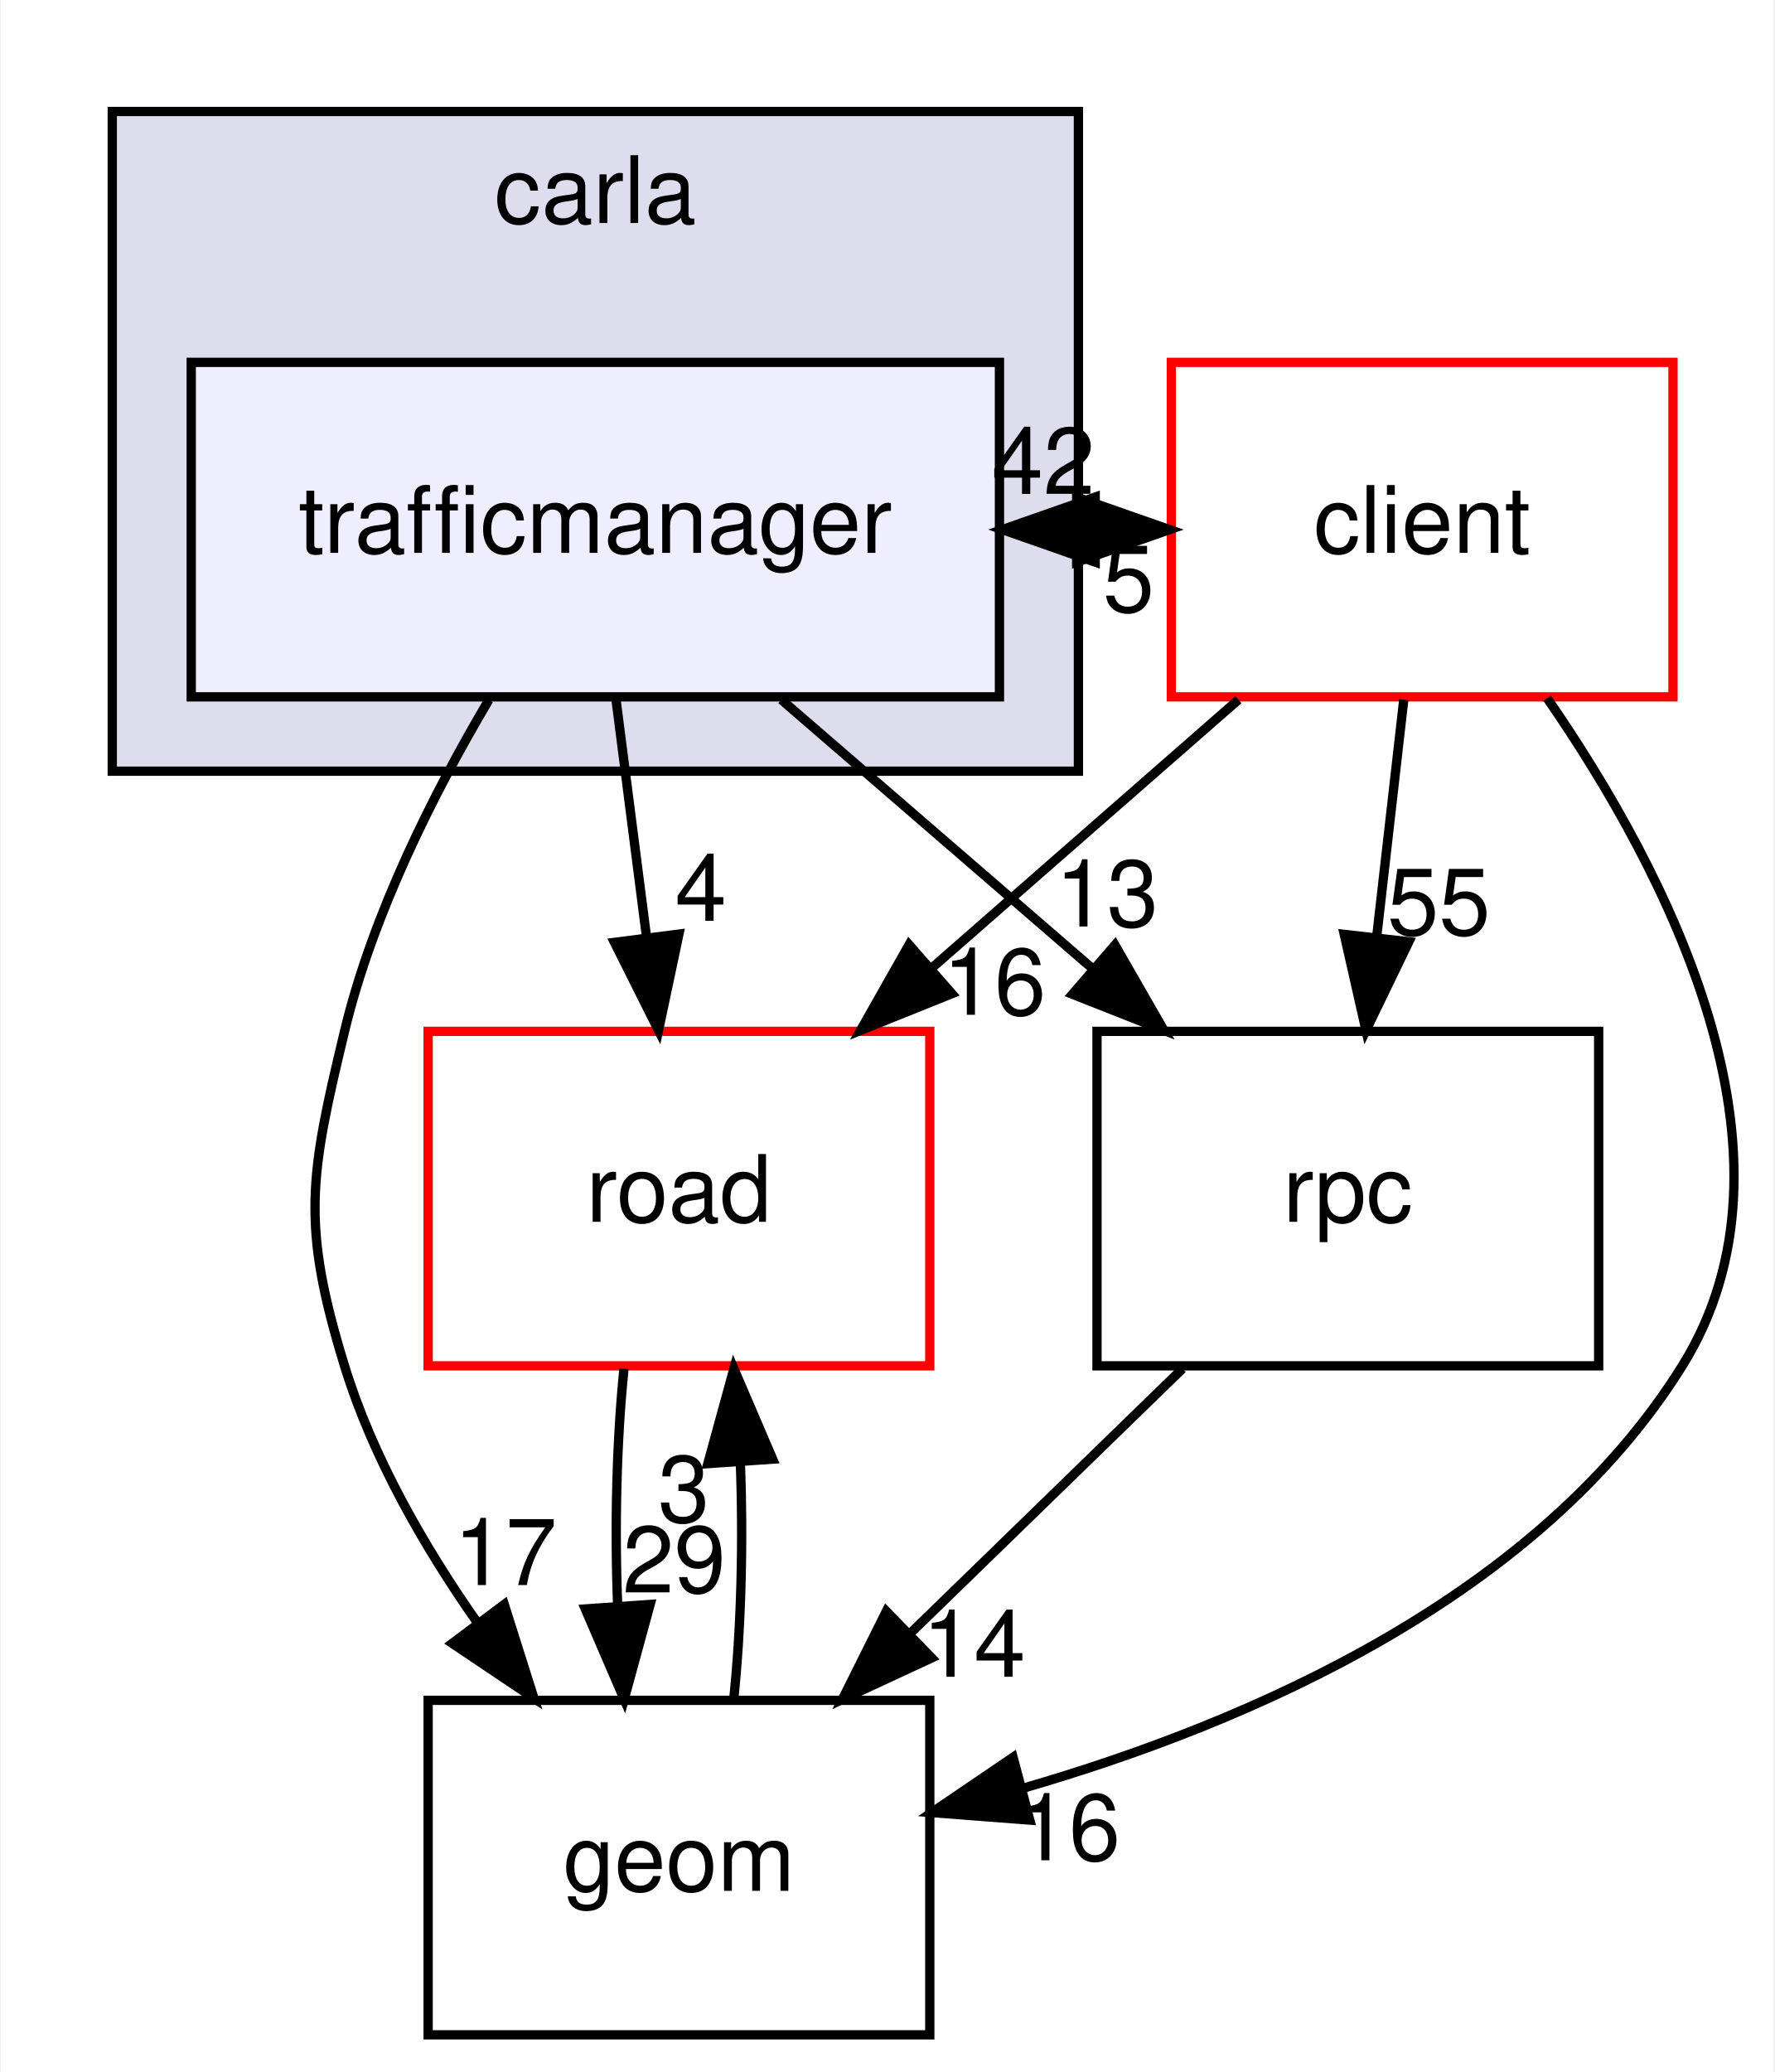
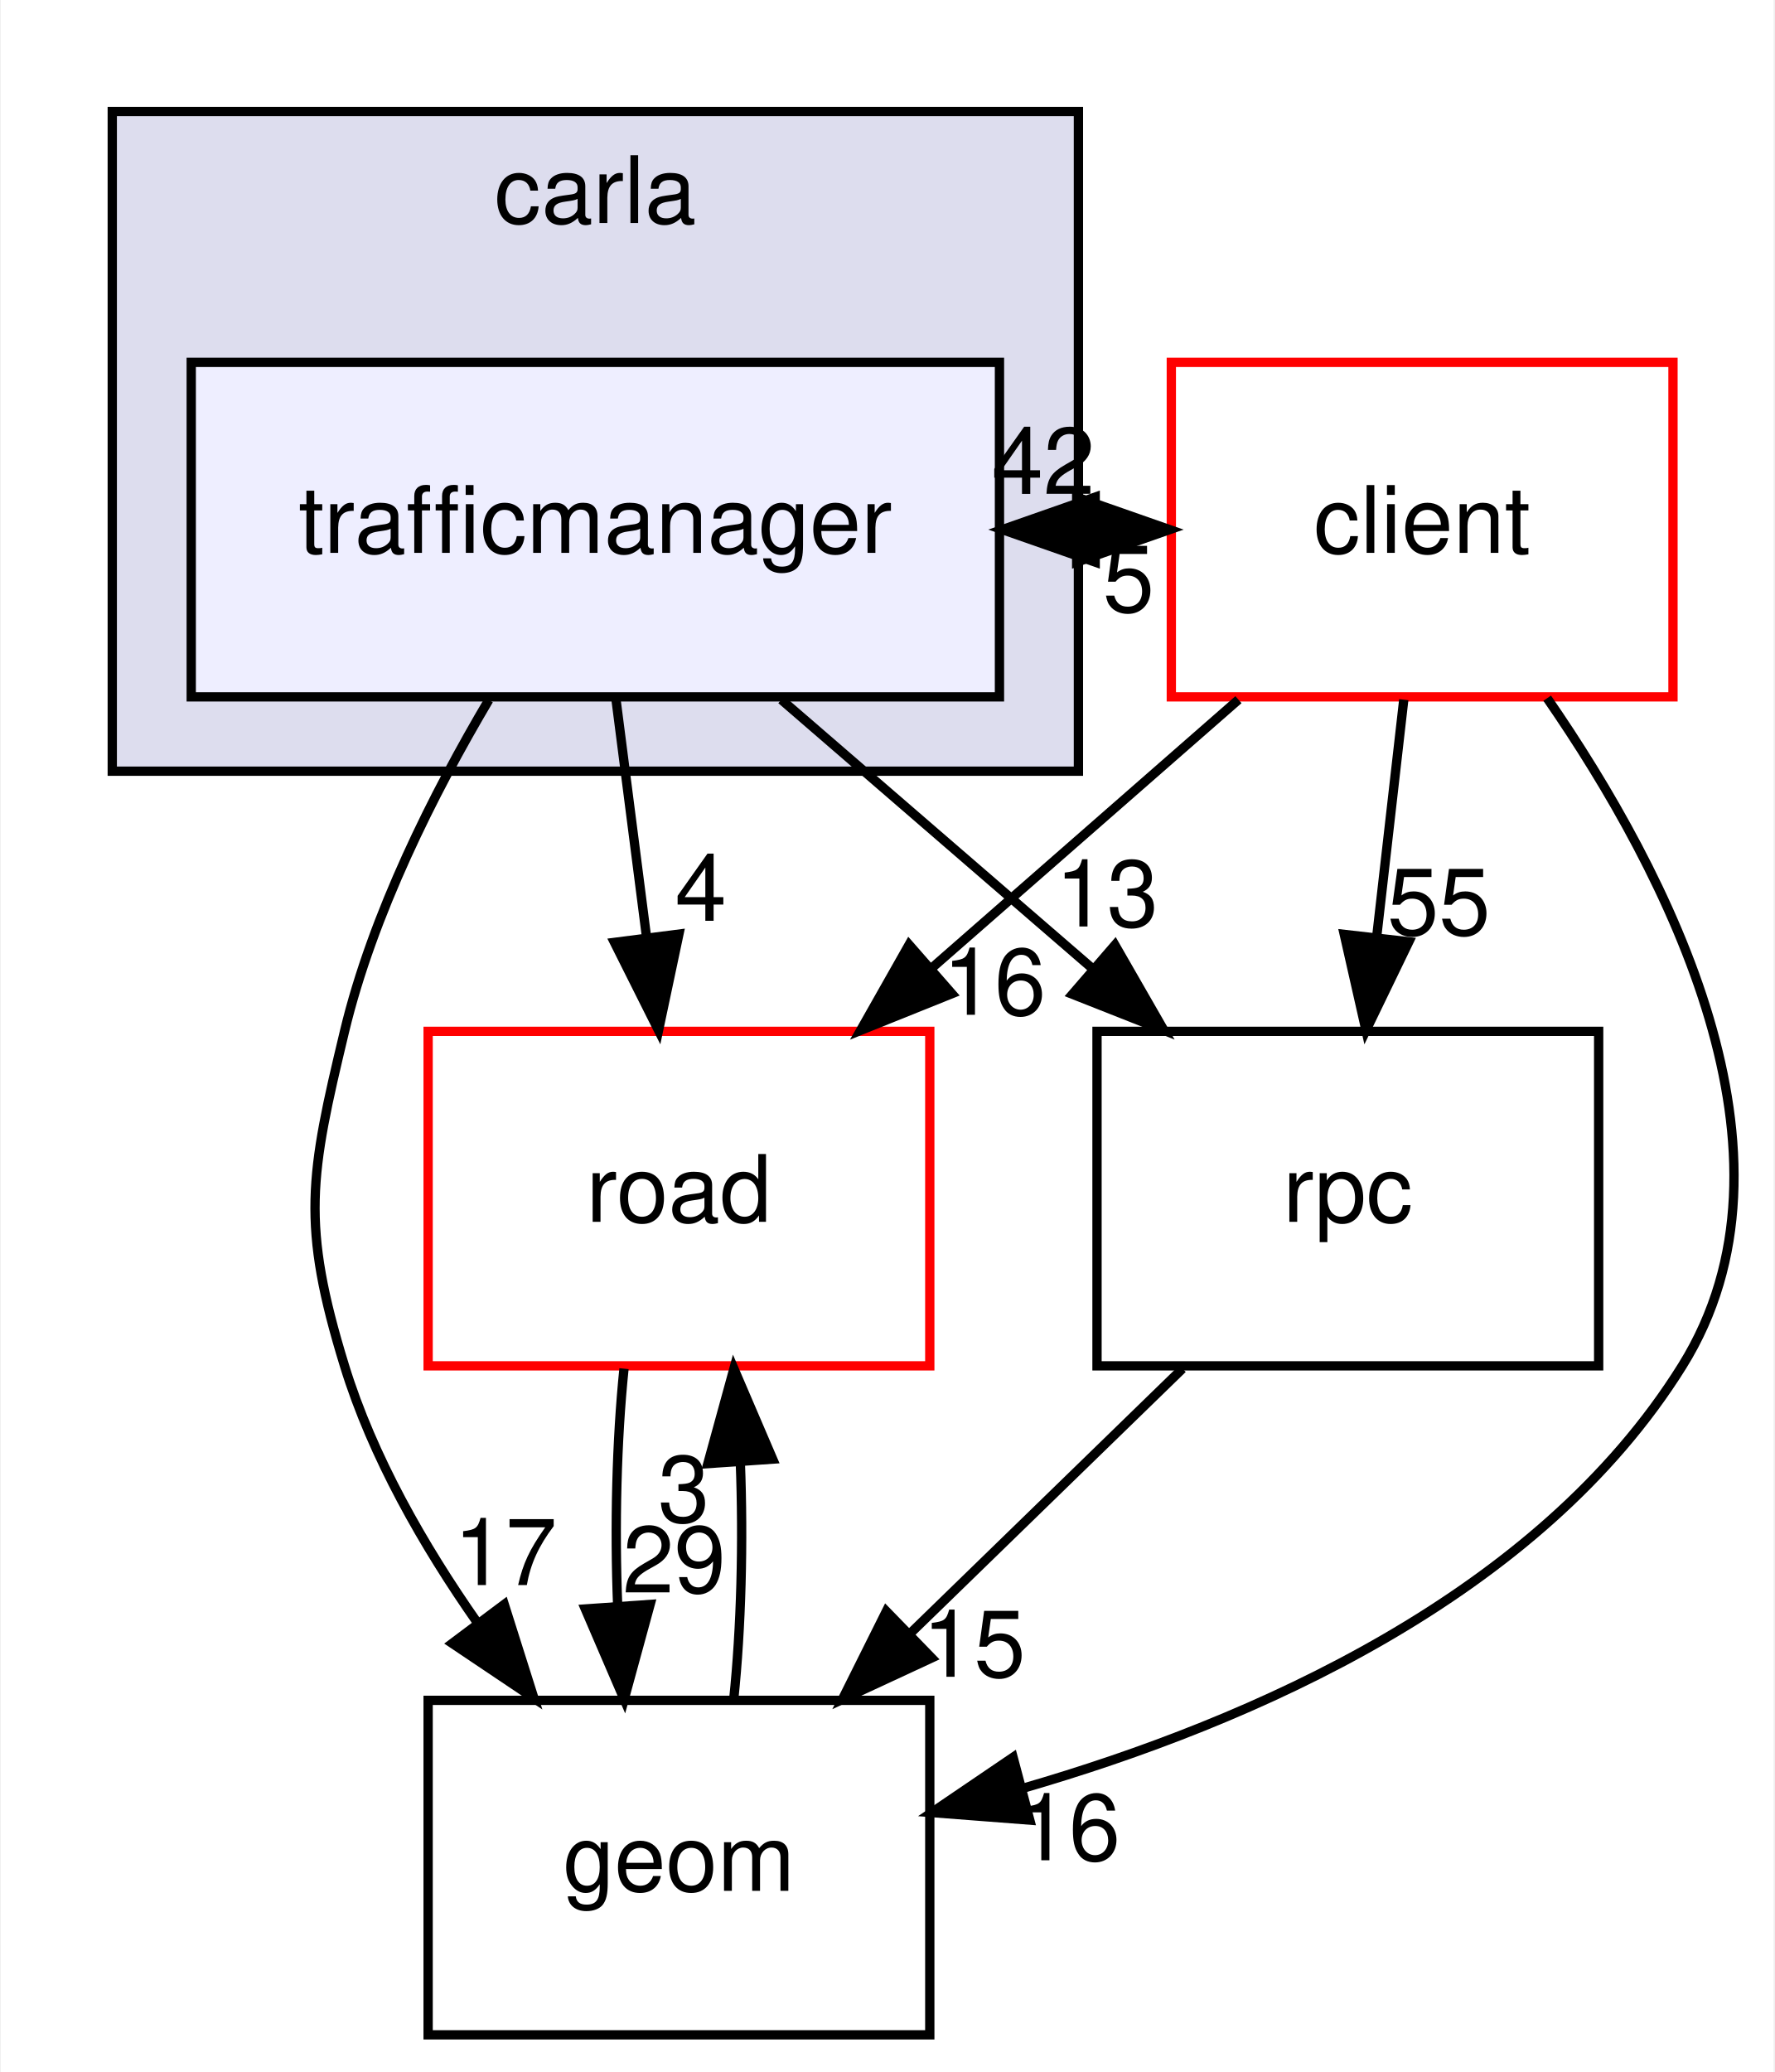
<svg xmlns="http://www.w3.org/2000/svg" xmlns:xlink="http://www.w3.org/1999/xlink" width="191pt" height="223pt" viewBox="0.00 0.00 190.83 223.00">
  <g id="graph0" class="graph" transform="scale(1 1) rotate(0) translate(4 219)">
    <polygon fill="white" stroke="none" points="-4,4 -4,-219 186.825,-219 186.825,4 -4,4" />
    <g id="clust1" class="cluster">
      <g id="a_clust1">
        <a xlink:href="dir_b14cdd661f9a7048a44f1771cd402401.html" target="_top" xlink:title="carla">
          <polygon fill="#ddddee" stroke="black" points="8,-136 8,-207 112,-207 112,-136 8,-136" />
          <text text-anchor="middle" x="60" y="-195" font-family="Helvetica,sans-Serif" font-size="10.00">carla</text>
        </a>
      </g>
    </g>
    <g id="node1" class="node">
      <g id="a_node1">
        <a xlink:href="dir_a8dbe3691941680fc0b6dad001059c22.html" target="_top" xlink:title="trafficmanager">
          <polygon fill="#eeeeff" stroke="black" points="103.5,-180 16.5,-180 16.5,-144 103.5,-144 103.5,-180" />
          <text text-anchor="middle" x="60" y="-159.5" font-family="Helvetica,sans-Serif" font-size="10.00">trafficmanager</text>
        </a>
      </g>
    </g>
    <g id="node2" class="node">
      <g id="a_node2">
        <a xlink:href="dir_8afc3b5d71d319c27bc8bd38d925daae.html" target="_top" xlink:title="road">
          <polygon fill="white" stroke="red" points="96,-108 42,-108 42,-72 96,-72 96,-108" />
          <text text-anchor="middle" x="69" y="-87.5" font-family="Helvetica,sans-Serif" font-size="10.00">road</text>
        </a>
      </g>
    </g>
    <g id="edge2" class="edge">
      <path fill="none" stroke="black" d="M62.225,-143.697C63.217,-135.983 64.408,-126.712 65.514,-118.112" />
      <polygon fill="black" stroke="black" points="68.997,-118.469 66.801,-108.104 62.054,-117.576 68.997,-118.469" />
      <g id="a_edge2-headlabel">
        <a xlink:href="dir_000018_000038.html" target="_top" xlink:title="4">
          <text text-anchor="middle" x="71.355" y="-119.896" font-family="Helvetica,sans-Serif" font-size="10.00">4</text>
        </a>
      </g>
    </g>
    <g id="node3" class="node">
      <g id="a_node3">
        <a xlink:href="dir_83201f30ace02cdf218980110872f8a7.html" target="_top" xlink:title="rpc">
          <polygon fill="none" stroke="black" points="168,-108 114,-108 114,-72 168,-72 168,-108" />
          <text text-anchor="middle" x="141" y="-87.5" font-family="Helvetica,sans-Serif" font-size="10.00">rpc</text>
        </a>
      </g>
    </g>
    <g id="edge3" class="edge">
      <path fill="none" stroke="black" d="M80.022,-143.697C90.126,-134.965 102.536,-124.24 113.518,-114.75" />
      <polygon fill="black" stroke="black" points="115.93,-117.291 121.208,-108.104 111.353,-111.995 115.93,-117.291" />
      <g id="a_edge3-headlabel">
        <a xlink:href="dir_000018_000004.html" target="_top" xlink:title="13">
          <text text-anchor="middle" x="115.067" y="-119.29" font-family="Helvetica,sans-Serif" font-size="10.00">13</text>
        </a>
      </g>
    </g>
    <g id="node4" class="node">
      <g id="a_node4">
        <a xlink:href="dir_8b032d9d353dba85c86dc5364d785bbe.html" target="_top" xlink:title="geom">
          <polygon fill="none" stroke="black" points="96,-36 42,-36 42,-0 96,-0 96,-36" />
          <text text-anchor="middle" x="69" y="-15.5" font-family="Helvetica,sans-Serif" font-size="10.00">geom</text>
        </a>
      </g>
    </g>
    <g id="edge4" class="edge">
      <path fill="none" stroke="black" d="M48.533,-143.667C42.625,-133.689 36.037,-120.652 33,-108 29.265,-92.442 28.297,-87.293 33,-72 36.009,-62.215 41.507,-52.616 47.316,-44.334" />
      <polygon fill="black" stroke="black" points="50.195,-46.328 53.39,-36.226 44.593,-42.131 50.195,-46.328" />
      <g id="a_edge4-headlabel">
        <a xlink:href="dir_000018_000020.html" target="_top" xlink:title="17">
          <text text-anchor="middle" x="50.312" y="-48.407" font-family="Helvetica,sans-Serif" font-size="10.00">17</text>
        </a>
      </g>
    </g>
    <g id="node5" class="node">
      <g id="a_node5">
        <a xlink:href="dir_64d7bb605f27024d49af86070bd3f0b6.html" target="_top" xlink:title="client">
          <polygon fill="white" stroke="red" points="176,-180 122,-180 122,-144 176,-144 176,-180" />
          <text text-anchor="middle" x="149" y="-159.5" font-family="Helvetica,sans-Serif" font-size="10.00">client</text>
        </a>
      </g>
    </g>
    <g id="edge5" class="edge">
      <path fill="none" stroke="black" d="M103.805,-162C106.431,-162 109.057,-162 111.683,-162" />
      <polygon fill="black" stroke="black" points="111.812,-165.5 121.812,-162 111.812,-158.5 111.812,-165.5" />
      <g id="a_edge5-headlabel">
        <a xlink:href="dir_000018_000003.html" target="_top" xlink:title="42">
          <text text-anchor="middle" x="108.218" y="-165.839" font-family="Helvetica,sans-Serif" font-size="10.00">42</text>
        </a>
      </g>
    </g>
    <g id="edge1" class="edge">
      <path fill="none" stroke="black" d="M63.084,-71.697C62.289,-63.983 62.062,-54.712 62.405,-46.112" />
      <polygon fill="black" stroke="black" points="65.898,-46.324 63.105,-36.104 58.915,-45.836 65.898,-46.324" />
      <g id="a_edge1-headlabel">
        <a xlink:href="dir_000038_000020.html" target="_top" xlink:title="29">
          <text text-anchor="middle" x="68.48" y="-47.608" font-family="Helvetica,sans-Serif" font-size="10.00">29</text>
        </a>
      </g>
    </g>
    <g id="edge6" class="edge">
      <path fill="none" stroke="black" d="M123.202,-71.697C114.396,-63.135 103.618,-52.656 93.999,-43.304" />
      <polygon fill="black" stroke="black" points="96.203,-40.566 86.593,-36.104 91.323,-45.585 96.203,-40.566" />
      <g id="a_edge6-headlabel">
-         <a xlink:href="dir_000004_000020.html" target="_top" xlink:title="14">
-           <text text-anchor="middle" x="100.759" y="-38.536" font-family="Helvetica,sans-Serif" font-size="10.00">14</text>
+         <a xlink:href="dir_000004_000020.html" target="_top" xlink:title="15">
+           <text text-anchor="middle" x="100.759" y="-38.536" font-family="Helvetica,sans-Serif" font-size="10.00">15</text>
        </a>
      </g>
    </g>
    <g id="edge7" class="edge">
      <path fill="none" stroke="black" d="M74.895,-36.104C75.701,-43.791 75.937,-53.054 75.604,-61.665" />
      <polygon fill="black" stroke="black" points="72.109,-61.48 74.916,-71.697 79.092,-61.96 72.109,-61.48" />
      <g id="a_edge7-headlabel">
        <a xlink:href="dir_000020_000038.html" target="_top" xlink:title="3">
          <text text-anchor="middle" x="69.522" y="-55.2" font-family="Helvetica,sans-Serif" font-size="10.00">3</text>
        </a>
      </g>
    </g>
    <g id="edge9" class="edge">
      <path fill="none" stroke="black" d="M121.812,-162C119.186,-162 116.56,-162 113.934,-162" />
      <polygon fill="black" stroke="black" points="113.805,-158.5 103.805,-162 113.805,-165.5 113.805,-158.5" />
      <g id="a_edge9-headlabel">
        <a xlink:href="dir_000003_000018.html" target="_top" xlink:title="5">
          <text text-anchor="middle" x="117.399" y="-153.161" font-family="Helvetica,sans-Serif" font-size="10.00">5</text>
        </a>
      </g>
    </g>
    <g id="edge8" class="edge">
      <path fill="none" stroke="black" d="M129.225,-143.697C119.246,-134.965 106.989,-124.24 96.143,-114.75" />
      <polygon fill="black" stroke="black" points="98.378,-112.055 88.548,-108.104 93.769,-117.323 98.378,-112.055" />
      <g id="a_edge8-headlabel">
        <a xlink:href="dir_000003_000038.html" target="_top" xlink:title="16">
          <text text-anchor="middle" x="102.953" y="-109.786" font-family="Helvetica,sans-Serif" font-size="10.00">16</text>
        </a>
      </g>
    </g>
    <g id="edge10" class="edge">
      <path fill="none" stroke="black" d="M147.022,-143.697C146.141,-135.983 145.081,-126.712 144.099,-118.112" />
      <polygon fill="black" stroke="black" points="147.568,-117.642 142.955,-108.104 140.613,-118.437 147.568,-117.642" />
      <g id="a_edge10-headlabel">
        <a xlink:href="dir_000003_000004.html" target="_top" xlink:title="55">
          <text text-anchor="middle" x="150.797" y="-118.391" font-family="Helvetica,sans-Serif" font-size="10.00">55</text>
        </a>
      </g>
    </g>
    <g id="edge11" class="edge">
      <path fill="none" stroke="black" d="M162.457,-143.856C175.418,-125.098 191.135,-94.683 177,-72 161.563,-47.229 130.797,-33.709 106.037,-26.538" />
      <polygon fill="black" stroke="black" points="106.765,-23.109 96.201,-23.922 104.966,-29.874 106.765,-23.109" />
      <g id="a_edge11-headlabel">
        <a xlink:href="dir_000003_000020.html" target="_top" xlink:title="16">
          <text text-anchor="middle" x="110.969" y="-18.789" font-family="Helvetica,sans-Serif" font-size="10.00">16</text>
        </a>
      </g>
    </g>
  </g>
</svg>
